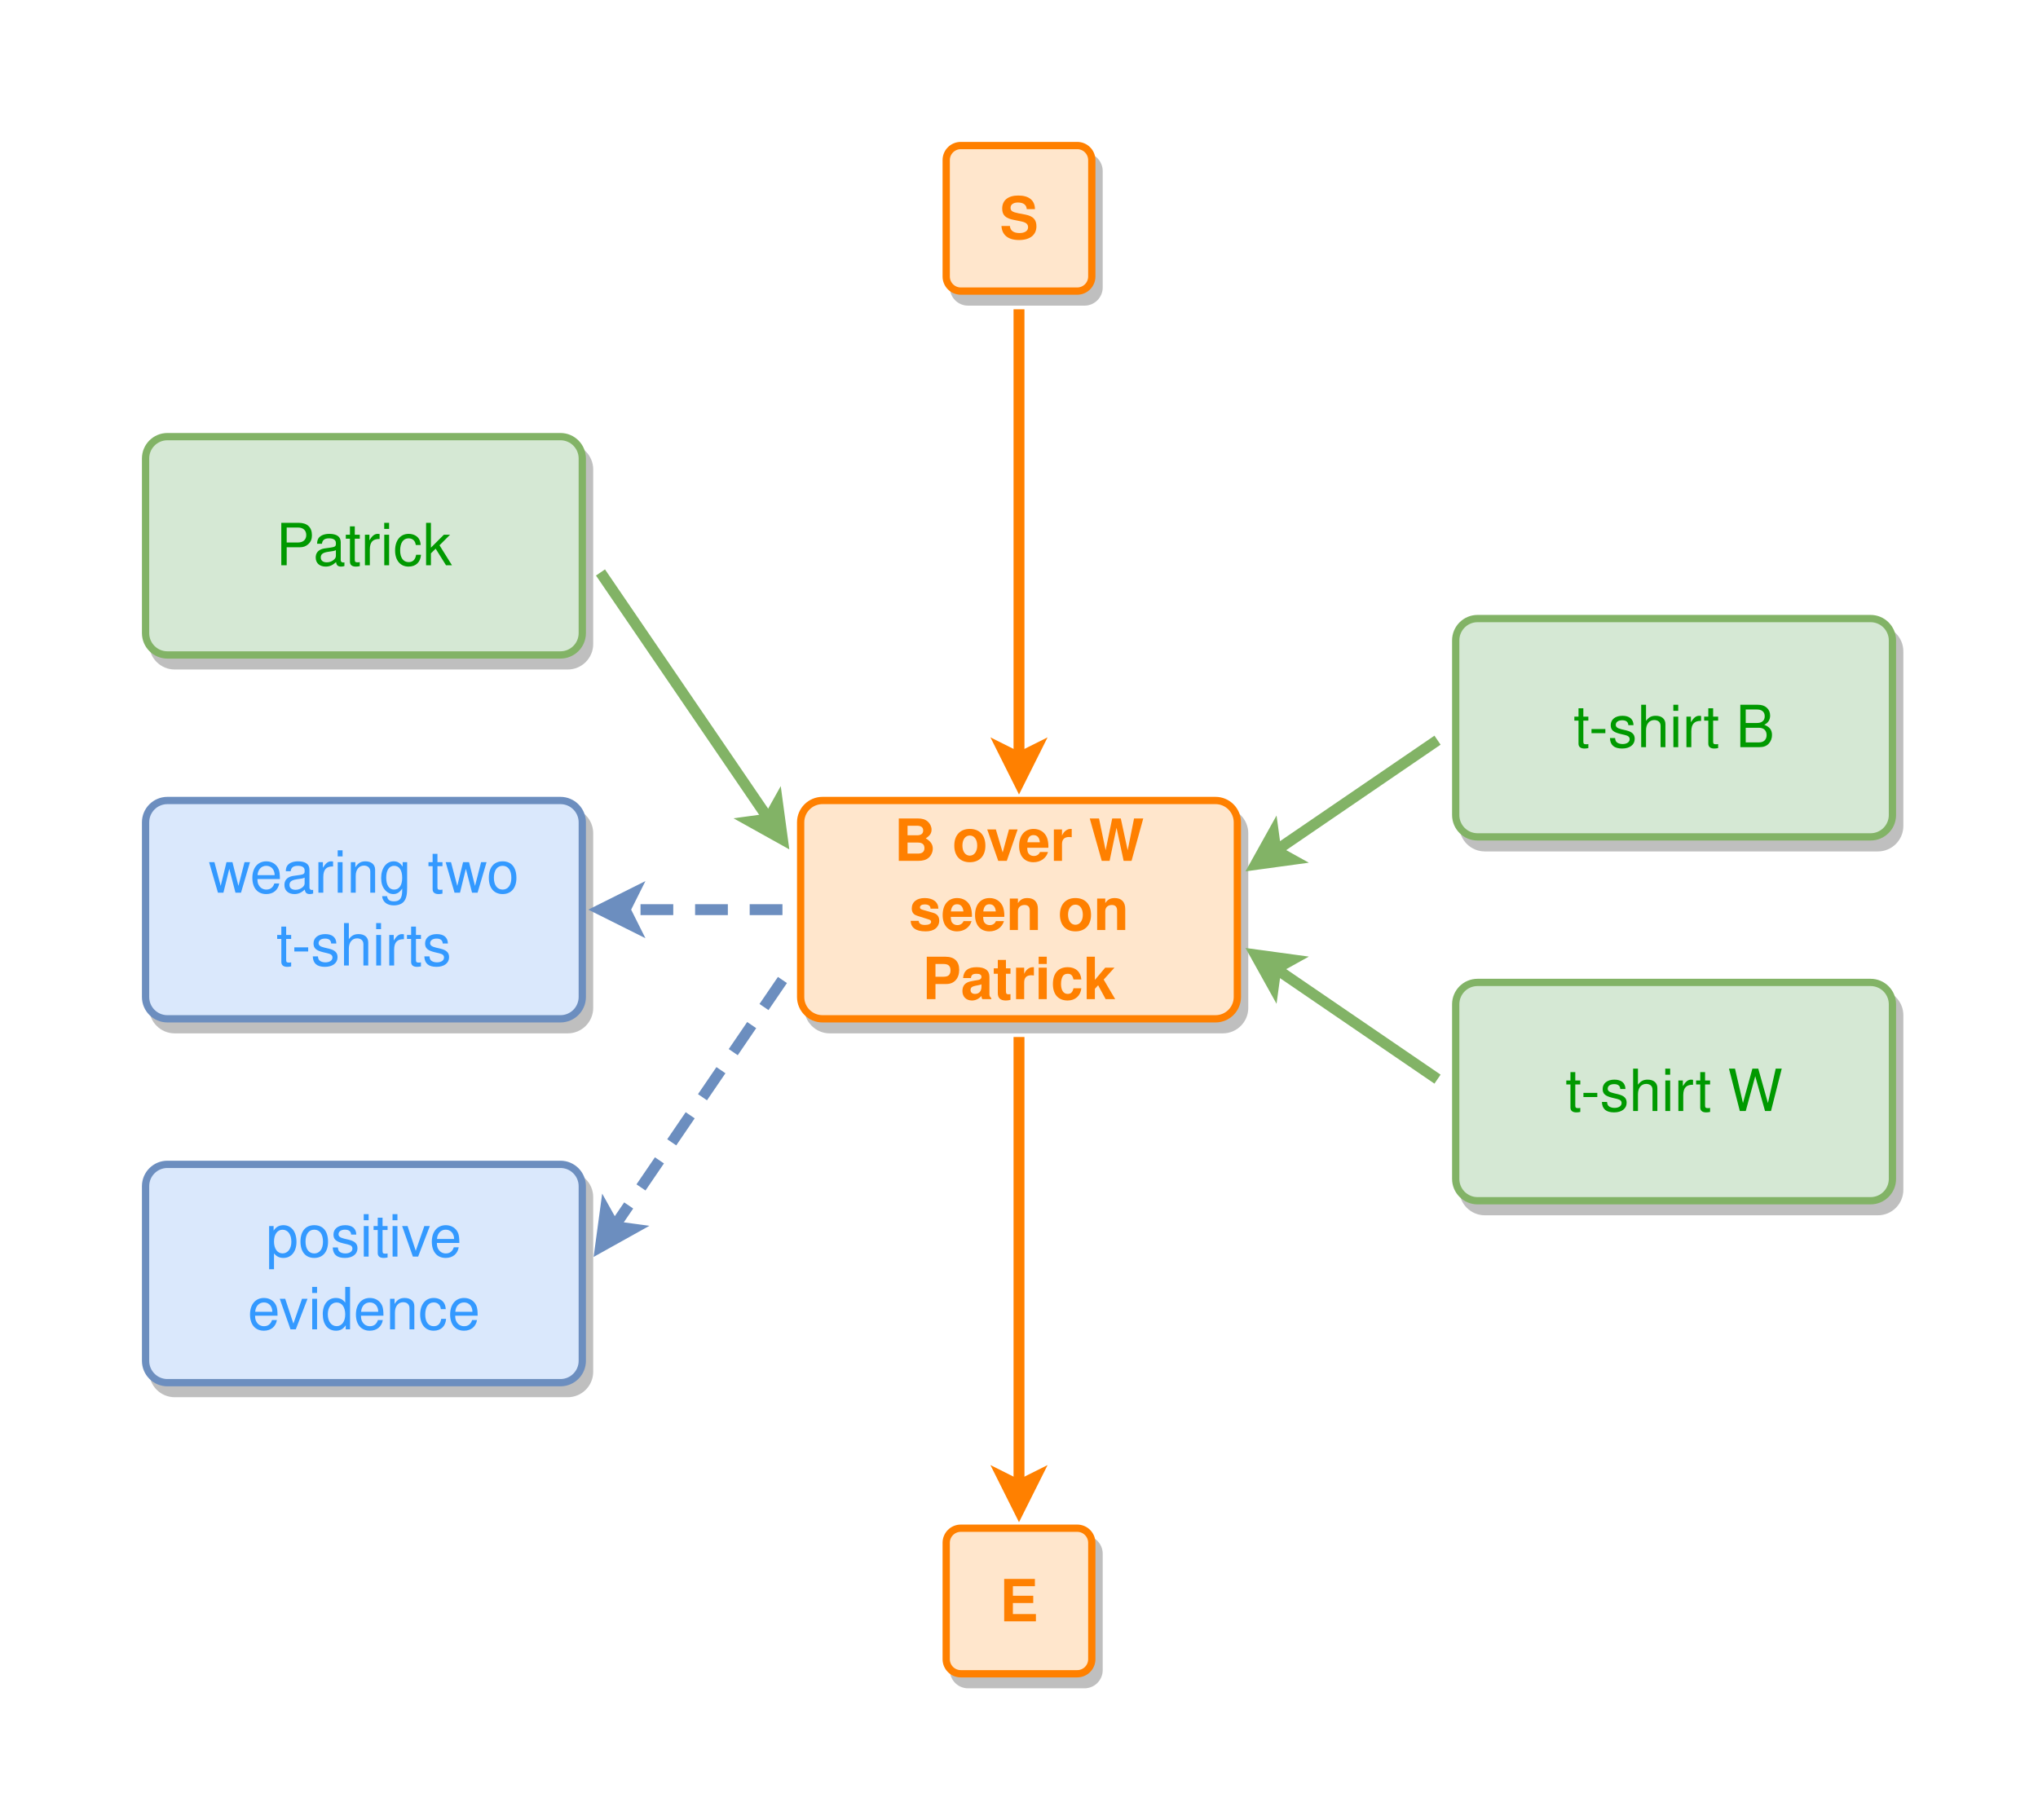
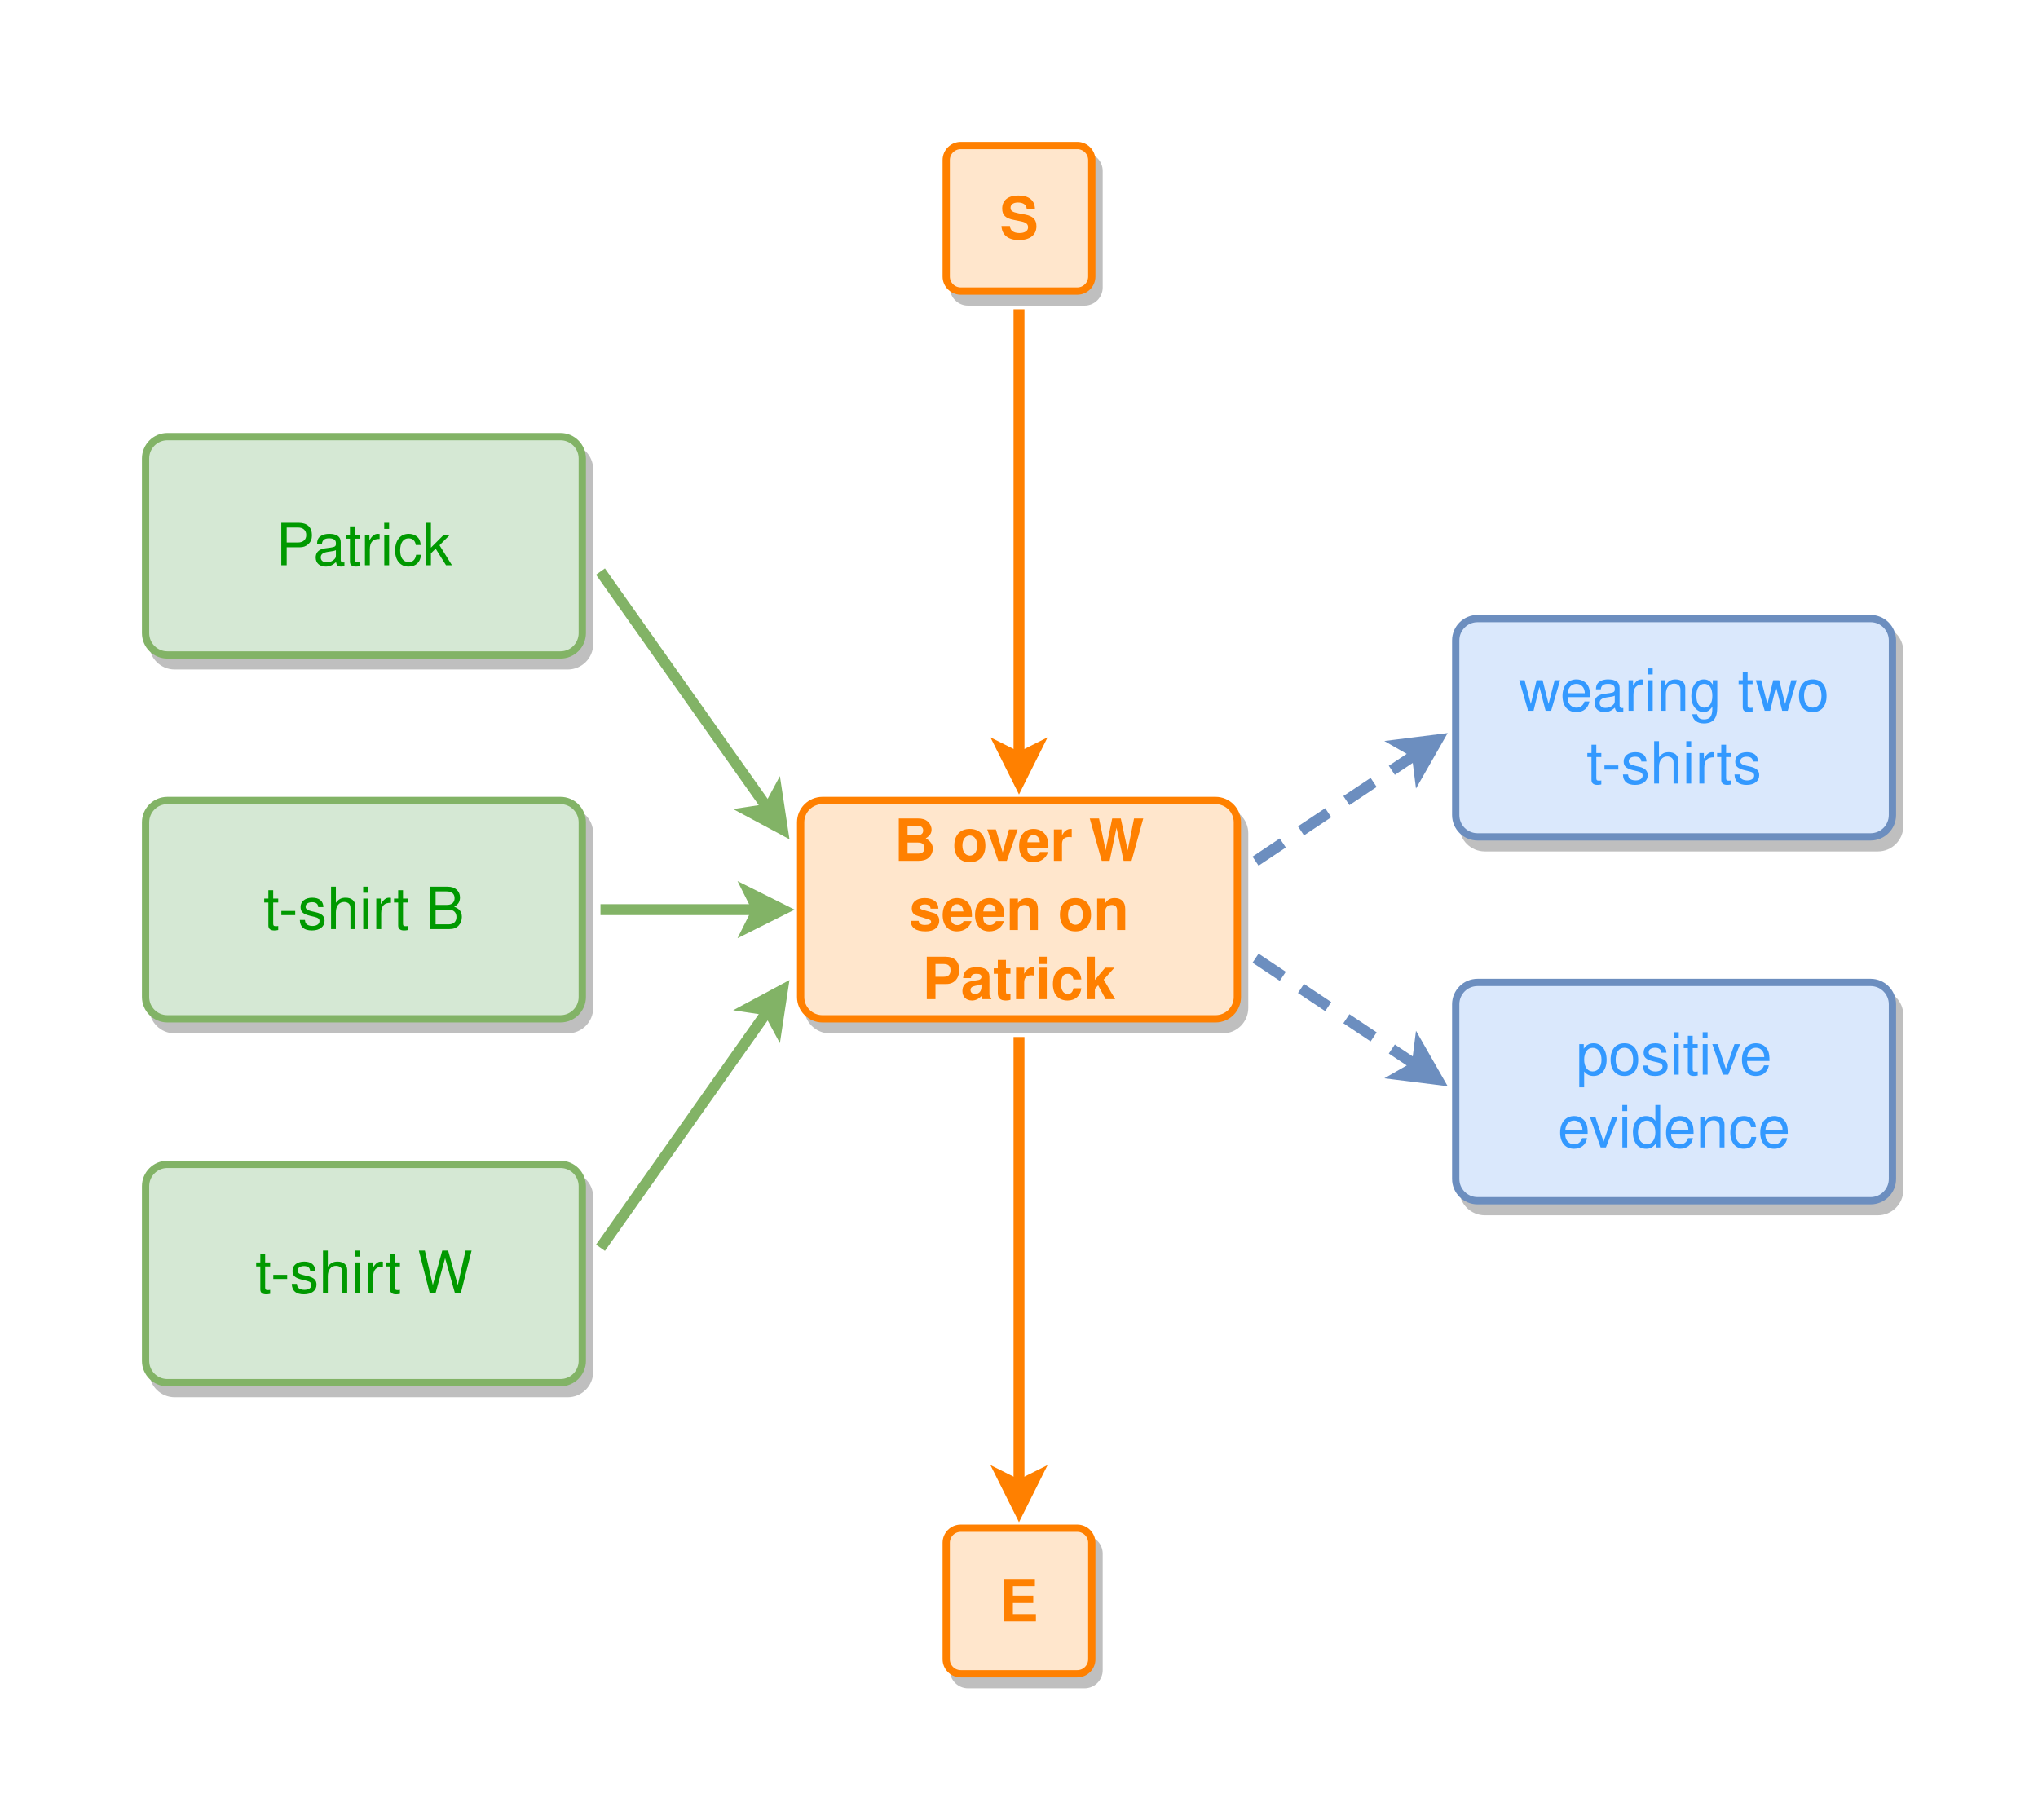
<svg xmlns="http://www.w3.org/2000/svg" width="560" height="500" viewBox="0 0 560 500">
  <defs>
  </defs>
  <g id="container-shells">
  </g>
  <g id="node-shadows">
    <rect x="220" y="220" width="120" height="60" rx="6" ry="6" fill="#000000" stroke="#000000" stroke-width="2" opacity="0.25" transform="translate(2,3)" />
    <rect x="40" y="120" width="120" height="60" rx="6" ry="6" fill="#000000" stroke="#000000" stroke-width="2" opacity="0.25" transform="translate(2,3)" />
+     <rect x="40" y="220" width="120" height="60" rx="6" ry="6" fill="#000000" stroke="#000000" stroke-width="2" opacity="0.25" transform="translate(2,3)" />
+     <rect x="40" y="320" width="120" height="60" rx="6" ry="6" fill="#000000" stroke="#000000" stroke-width="2" opacity="0.25" transform="translate(2,3)" />
    <rect x="400" y="170" width="120" height="60" rx="6" ry="6" fill="#000000" stroke="#000000" stroke-width="2" opacity="0.25" transform="translate(2,3)" />
    <rect x="400" y="270" width="120" height="60" rx="6" ry="6" fill="#000000" stroke="#000000" stroke-width="2" opacity="0.25" transform="translate(2,3)" />
-     <rect x="40" y="220" width="120" height="60" rx="6" ry="6" fill="#000000" stroke="#000000" stroke-width="2" opacity="0.25" transform="translate(2,3)" />
-     <rect x="40" y="320" width="120" height="60" rx="6" ry="6" fill="#000000" stroke="#000000" stroke-width="2" opacity="0.25" transform="translate(2,3)" />
    <rect x="260" y="40" width="40" height="40" rx="4" ry="4" fill="#000000" stroke="#000000" stroke-width="2" opacity="0.25" transform="translate(2,3)" />
    <rect x="260" y="420" width="40" height="40" rx="4" ry="4" fill="#000000" stroke="#000000" stroke-width="2" opacity="0.25" transform="translate(2,3)" />
  </g>
  <g id="edges">
-     <g class="edge" data-edge-idx="0" data-edge-base="expresses" data-edge-from="1" data-edge-to="5">
-       <line x1="215.00" y1="250.00" x2="171.75" y2="250.00" stroke="#6c8ebf" stroke-width="3" stroke-dasharray="9 6" />
-       <path d="M 165.00 250.00 L 174.00 245.50 L 171.75 250.00 L 174.00 254.50 Z" fill="#6c8ebf" stroke="#6c8ebf" stroke-width="3" stroke-miterlimit="10" />
+     <g class="edge" data-edge-idx="0" data-edge-base="partof" data-edge-from="2" data-edge-to="1">
+       <line x1="165.00" y1="157.08" x2="211.11" y2="222.40" stroke="#82b366" stroke-width="3" />
+       <path d="M 215.00 227.92 L 206.13 223.16 L 211.11 222.40 L 213.49 217.97 Z" fill="#82b366" stroke="#82b366" stroke-width="3" stroke-miterlimit="10" />
    </g>
-     <g class="edge" data-edge-idx="1" data-edge-base="expresses" data-edge-from="1" data-edge-to="6">
-       <line x1="215.00" y1="269.33" x2="168.80" y2="337.09" stroke="#6c8ebf" stroke-width="3" stroke-dasharray="9 6" />
-       <path d="M 165.00 342.67 L 166.35 332.70 L 168.80 337.09 L 173.79 337.77 Z" fill="#6c8ebf" stroke="#6c8ebf" stroke-width="3" stroke-miterlimit="10" />
+     <g class="edge" data-edge-idx="1" data-edge-base="partof" data-edge-from="3" data-edge-to="1">
+       <line x1="165.00" y1="250.00" x2="208.25" y2="250.00" stroke="#82b366" stroke-width="3" />
+       <path d="M 215.00 250.00 L 206.00 254.50 L 208.25 250.00 L 206.00 245.50 Z" fill="#82b366" stroke="#82b366" stroke-width="3" stroke-miterlimit="10" />
    </g>
-     <g class="edge" data-edge-idx="2" data-edge-base="leadsto" data-edge-from="1" data-edge-to="8">
+     <g class="edge" data-edge-idx="2" data-edge-base="partof" data-edge-from="4" data-edge-to="1">
+       <line x1="165.00" y1="342.92" x2="211.11" y2="277.60" stroke="#82b366" stroke-width="3" />
+       <path d="M 215.00 272.08 L 213.49 282.03 L 211.11 277.60 L 206.13 276.84 Z" fill="#82b366" stroke="#82b366" stroke-width="3" stroke-miterlimit="10" />
+     </g>
+     <g class="edge" data-edge-idx="3" data-edge-base="expresses" data-edge-from="1" data-edge-to="5">
+       <line x1="345.00" y1="236.67" x2="389.38" y2="207.08" stroke="#6c8ebf" stroke-width="3" stroke-dasharray="9 6" />
+       <path d="M 395.00 203.33 L 390.01 212.07 L 389.38 207.08 L 385.02 204.58 Z" fill="#6c8ebf" stroke="#6c8ebf" stroke-width="3" stroke-miterlimit="10" />
+     </g>
+     <g class="edge" data-edge-idx="4" data-edge-base="expresses" data-edge-from="1" data-edge-to="6">
+       <line x1="345.00" y1="263.33" x2="389.38" y2="292.92" stroke="#6c8ebf" stroke-width="3" stroke-dasharray="9 6" />
+       <path d="M 395.00 296.67 L 385.02 295.42 L 389.38 292.92 L 390.01 287.93 Z" fill="#6c8ebf" stroke="#6c8ebf" stroke-width="3" stroke-miterlimit="10" />
+     </g>
+     <g class="edge" data-edge-idx="5" data-edge-base="leadsto" data-edge-from="7" data-edge-to="1">
+       <line x1="280.00" y1="85.00" x2="280.00" y2="208.25" stroke="#ff8000" stroke-width="3" />
+       <path d="M 280.00 215.00 L 275.50 206.00 L 280.00 208.25 L 284.50 206.00 Z" fill="#ff8000" stroke="#ff8000" stroke-width="3" stroke-miterlimit="10" />
+     </g>
+     <g class="edge" data-edge-idx="6" data-edge-base="leadsto" data-edge-from="1" data-edge-to="8">
      <line x1="280.00" y1="285.00" x2="280.00" y2="408.25" stroke="#ff8000" stroke-width="3" />
      <path d="M 280.00 415.00 L 275.50 406.00 L 280.00 408.25 L 284.50 406.00 Z" fill="#ff8000" stroke="#ff8000" stroke-width="3" stroke-miterlimit="10" />
-     </g>
-     <g class="edge" data-edge-idx="3" data-edge-base="partof" data-edge-from="2" data-edge-to="1">
-       <line x1="165.00" y1="157.33" x2="211.20" y2="225.09" stroke="#82b366" stroke-width="3" />
-       <path d="M 215.00 230.67 L 206.21 225.77 L 211.20 225.09 L 213.65 220.70 Z" fill="#82b366" stroke="#82b366" stroke-width="3" stroke-miterlimit="10" />
-     </g>
-     <g class="edge" data-edge-idx="4" data-edge-base="partof" data-edge-from="3" data-edge-to="1">
-       <line x1="395.00" y1="203.42" x2="350.57" y2="233.78" stroke="#82b366" stroke-width="3" />
-       <path d="M 345.00 237.58 L 349.89 228.79 L 350.57 233.78 L 354.97 236.22 Z" fill="#82b366" stroke="#82b366" stroke-width="3" stroke-miterlimit="10" />
-     </g>
-     <g class="edge" data-edge-idx="5" data-edge-base="partof" data-edge-from="4" data-edge-to="1">
-       <line x1="395.00" y1="296.58" x2="350.57" y2="266.22" stroke="#82b366" stroke-width="3" />
-       <path d="M 345.00 262.42 L 354.97 263.78 L 350.57 266.22 L 349.89 271.21 Z" fill="#82b366" stroke="#82b366" stroke-width="3" stroke-miterlimit="10" />
-     </g>
-     <g class="edge" data-edge-idx="6" data-edge-base="leadsto" data-edge-from="7" data-edge-to="1">
-       <line x1="280.00" y1="85.00" x2="280.00" y2="208.25" stroke="#ff8000" stroke-width="3" />
-       <path d="M 280.00 215.00 L 275.50 206.00 L 280.00 208.25 L 284.50 206.00 Z" fill="#ff8000" stroke="#ff8000" stroke-width="3" stroke-miterlimit="10" />
    </g>
  </g>
  <g id="nodes">
    <rect x="220" y="220" width="120" height="60" rx="6" ry="6" fill="#ffe6cc" stroke="#ff8000" stroke-width="2" />
    <text x="280" y="231" text-anchor="middle" dominant-baseline="middle" font-family="Helvetica,Inter,Segoe UI,Arial" font-size="16" font-weight="bold" fill="#ff8000">B over W</text>
    <text x="280" y="250" text-anchor="middle" dominant-baseline="middle" font-family="Helvetica,Inter,Segoe UI,Arial" font-size="16" font-weight="bold" fill="#ff8000">seen on</text>
    <text x="280" y="269" text-anchor="middle" dominant-baseline="middle" font-family="Helvetica,Inter,Segoe UI,Arial" font-size="16" font-weight="bold" fill="#ff8000">Patrick</text>
    <rect x="40" y="120" width="120" height="60" rx="6" ry="6" fill="#d5e8d4" stroke="#82b366" stroke-width="2" />
    <text x="100" y="150" text-anchor="middle" dominant-baseline="middle" font-family="Helvetica,Inter,Segoe UI,Arial" font-size="16" font-weight="normal" fill="#009900">Patrick</text>
-     <rect x="400" y="170" width="120" height="60" rx="6" ry="6" fill="#d5e8d4" stroke="#82b366" stroke-width="2" />
-     <text x="460" y="200" text-anchor="middle" dominant-baseline="middle" font-family="Helvetica,Inter,Segoe UI,Arial" font-size="16" font-weight="normal" fill="#009900">t-shirt B</text>
-     <rect x="400" y="270" width="120" height="60" rx="6" ry="6" fill="#d5e8d4" stroke="#82b366" stroke-width="2" />
-     <text x="460" y="300" text-anchor="middle" dominant-baseline="middle" font-family="Helvetica,Inter,Segoe UI,Arial" font-size="16" font-weight="normal" fill="#009900">t-shirt W</text>
-     <rect x="40" y="220" width="120" height="60" rx="6" ry="6" fill="#dae8fc" stroke="#6c8ebf" stroke-width="2" />
-     <text x="100" y="240" text-anchor="middle" dominant-baseline="middle" font-family="Helvetica,Inter,Segoe UI,Arial" font-size="16" font-weight="normal" fill="#3399ff">wearing two</text>
-     <text x="100" y="260" text-anchor="middle" dominant-baseline="middle" font-family="Helvetica,Inter,Segoe UI,Arial" font-size="16" font-weight="normal" fill="#3399ff">t-shirts</text>
-     <rect x="40" y="320" width="120" height="60" rx="6" ry="6" fill="#dae8fc" stroke="#6c8ebf" stroke-width="2" />
-     <text x="100" y="340" text-anchor="middle" dominant-baseline="middle" font-family="Helvetica,Inter,Segoe UI,Arial" font-size="16" font-weight="normal" fill="#3399ff">positive</text>
-     <text x="100" y="360" text-anchor="middle" dominant-baseline="middle" font-family="Helvetica,Inter,Segoe UI,Arial" font-size="16" font-weight="normal" fill="#3399ff">evidence</text>
+     <rect x="40" y="220" width="120" height="60" rx="6" ry="6" fill="#d5e8d4" stroke="#82b366" stroke-width="2" />
+     <text x="100" y="250" text-anchor="middle" dominant-baseline="middle" font-family="Helvetica,Inter,Segoe UI,Arial" font-size="16" font-weight="normal" fill="#009900">t-shirt B</text>
+     <rect x="40" y="320" width="120" height="60" rx="6" ry="6" fill="#d5e8d4" stroke="#82b366" stroke-width="2" />
+     <text x="100" y="350" text-anchor="middle" dominant-baseline="middle" font-family="Helvetica,Inter,Segoe UI,Arial" font-size="16" font-weight="normal" fill="#009900">t-shirt W</text>
+     <rect x="400" y="170" width="120" height="60" rx="6" ry="6" fill="#dae8fc" stroke="#6c8ebf" stroke-width="2" />
+     <text x="460" y="190" text-anchor="middle" dominant-baseline="middle" font-family="Helvetica,Inter,Segoe UI,Arial" font-size="16" font-weight="normal" fill="#3399ff">wearing two</text>
+     <text x="460" y="210" text-anchor="middle" dominant-baseline="middle" font-family="Helvetica,Inter,Segoe UI,Arial" font-size="16" font-weight="normal" fill="#3399ff">t-shirts</text>
+     <rect x="400" y="270" width="120" height="60" rx="6" ry="6" fill="#dae8fc" stroke="#6c8ebf" stroke-width="2" />
+     <text x="460" y="290" text-anchor="middle" dominant-baseline="middle" font-family="Helvetica,Inter,Segoe UI,Arial" font-size="16" font-weight="normal" fill="#3399ff">positive</text>
+     <text x="460" y="310" text-anchor="middle" dominant-baseline="middle" font-family="Helvetica,Inter,Segoe UI,Arial" font-size="16" font-weight="normal" fill="#3399ff">evidence</text>
    <rect x="260" y="40" width="40" height="40" rx="4" ry="4" fill="#ffe6cc" stroke="#ff8000" stroke-width="2" />
    <text x="280" y="60" text-anchor="middle" dominant-baseline="middle" font-family="Helvetica,Inter,Segoe UI,Arial" font-size="16" font-weight="bold" fill="#ff8000">S</text>
    <rect x="260" y="420" width="40" height="40" rx="4" ry="4" fill="#ffe6cc" stroke="#ff8000" stroke-width="2" />
    <text x="280" y="440" text-anchor="middle" dominant-baseline="middle" font-family="Helvetica,Inter,Segoe UI,Arial" font-size="16" font-weight="bold" fill="#ff8000">E</text>
  </g>
</svg>
